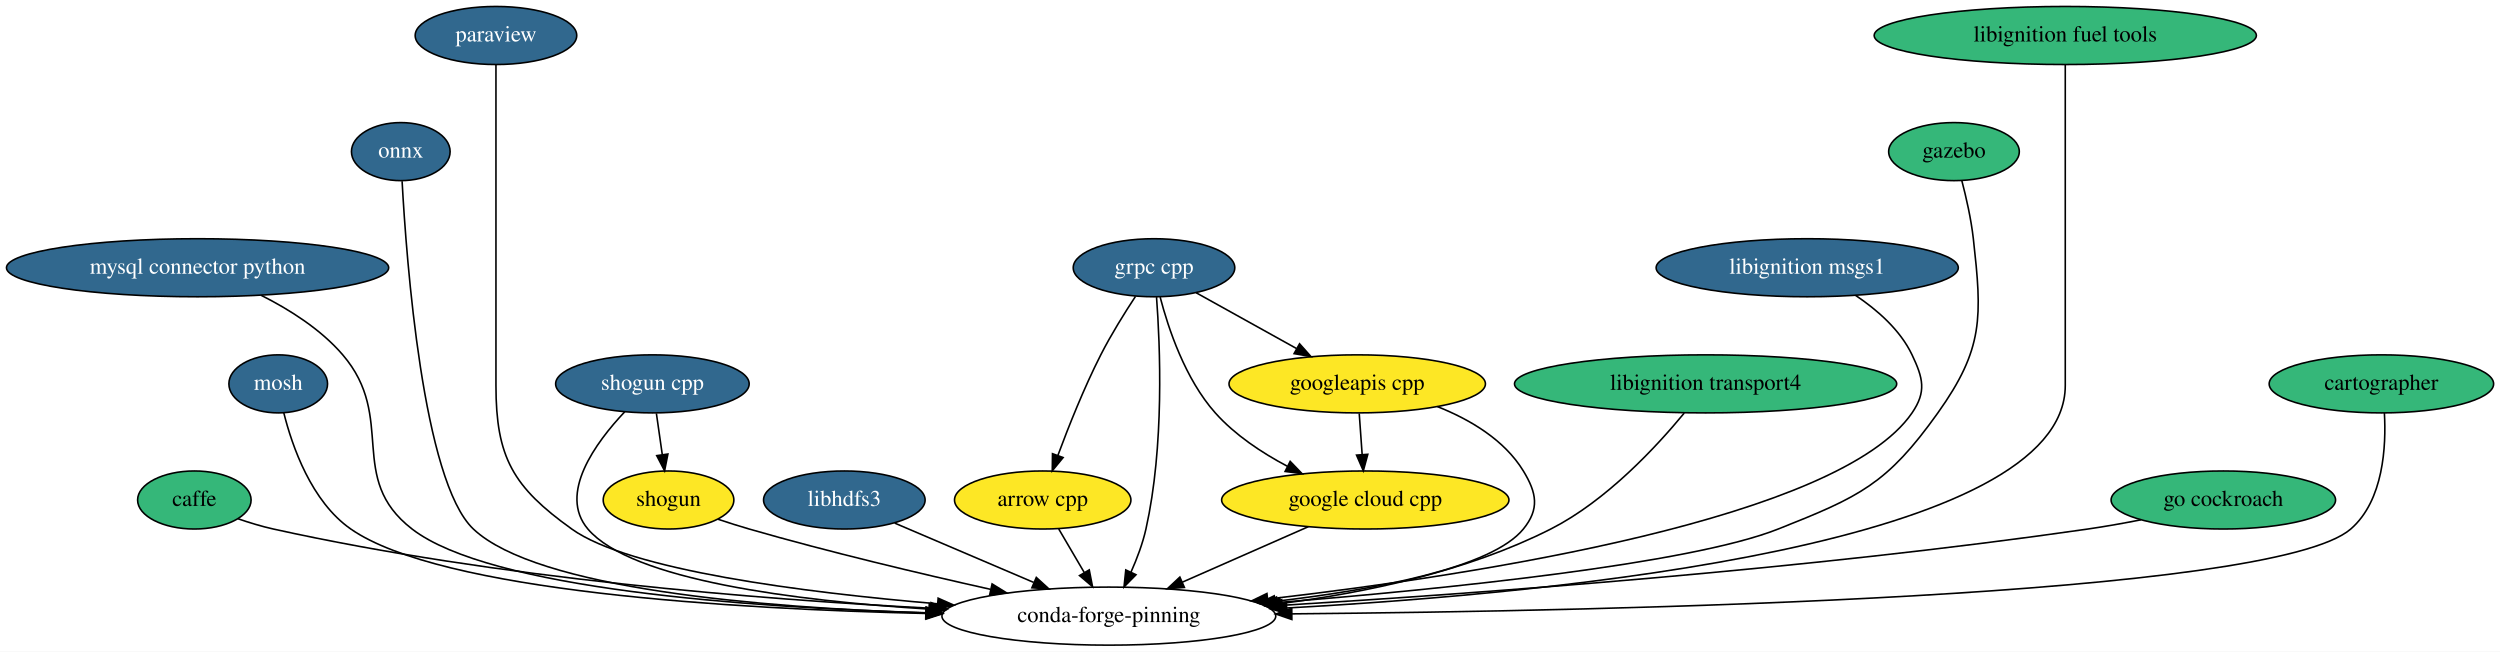
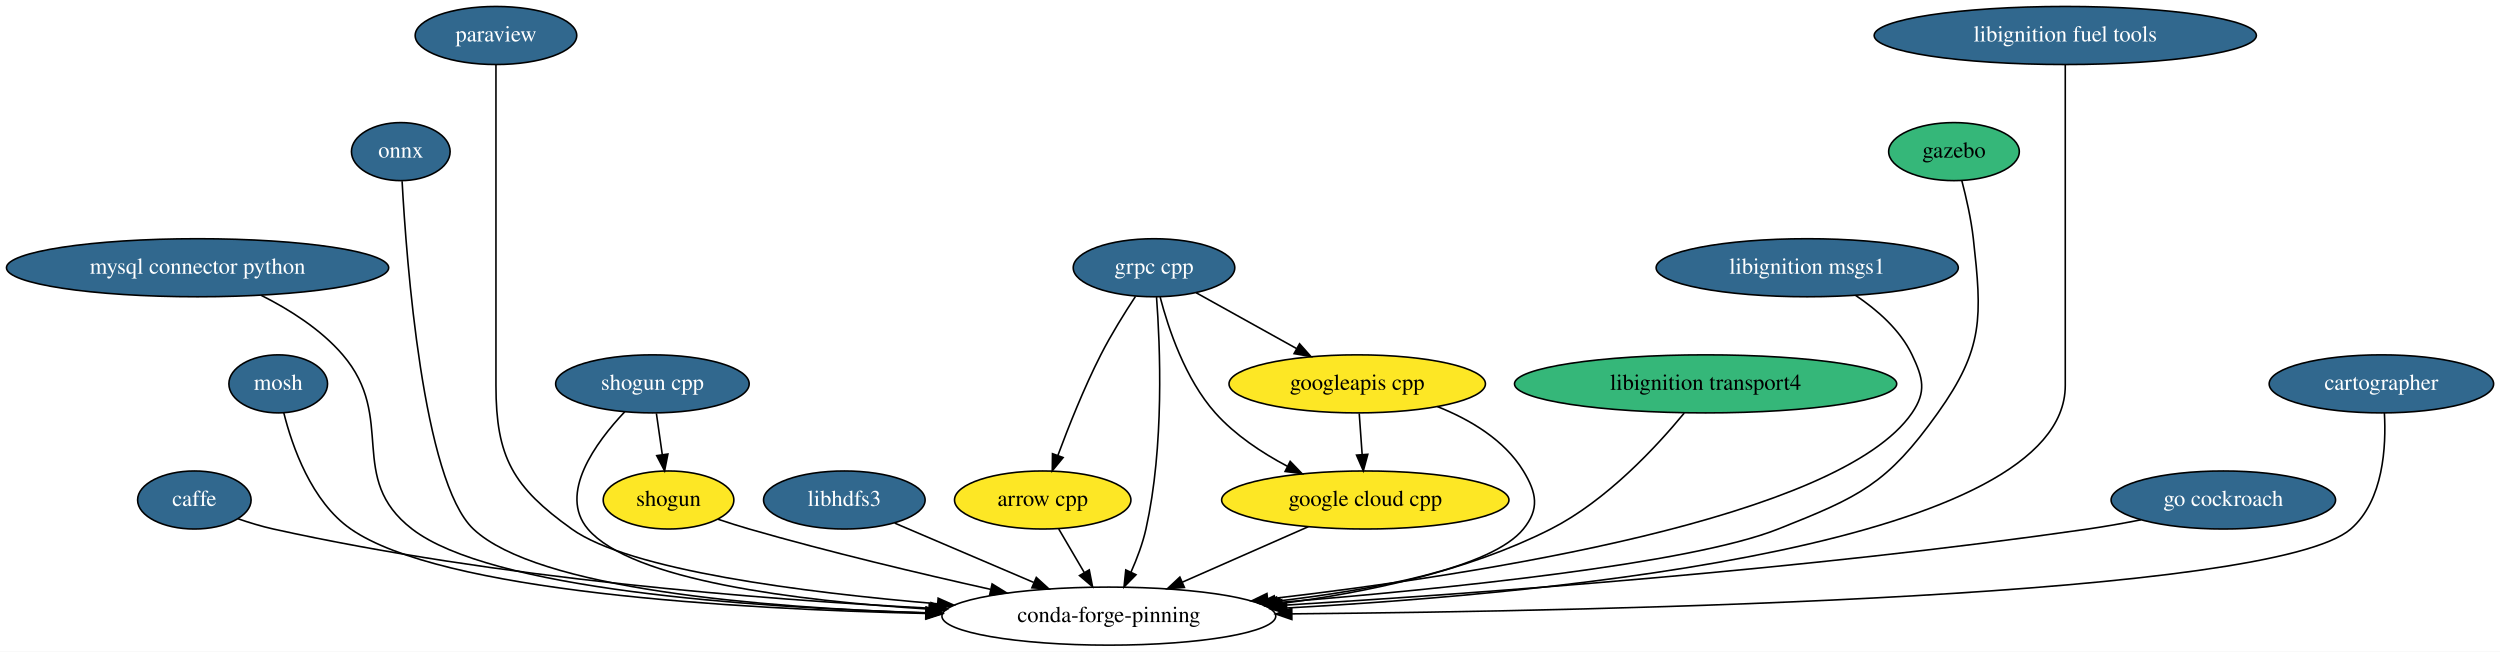
<svg xmlns="http://www.w3.org/2000/svg" xmlns:xlink="http://www.w3.org/1999/xlink" width="1550pt" height="404pt" viewBox="0.00 0.00 1550.04 404.00">
  <g id="graph0" class="graph" transform="scale(1 1) rotate(0) translate(4 400)">
    <polygon fill="white" stroke="transparent" points="-4,4 -4,-400 1546.04,-400 1546.04,4 -4,4" />
    <g id="node1" class="node">
      <g id="a_node1">
        <a xlink:href="https://github.com/conda-forge/arrow-cpp-feedstock" xlink:title="arrow cpp">
          <ellipse fill="#fde725" stroke="black" cx="642.5" cy="-90" rx="54.69" ry="18" />
          <text text-anchor="middle" x="642.5" y="-86.3" font-family="Times,serif" font-size="14.00">arrow cpp</text>
        </a>
      </g>
    </g>
    <g id="node2" class="node">
      <ellipse fill="none" stroke="black" cx="683.5" cy="-18" rx="103.5" ry="18" />
      <text text-anchor="middle" x="683.5" y="-14.3" font-family="Times,serif" font-size="14.00">conda-forge-pinning</text>
    </g>
    <g id="edge1" class="edge">
      <path fill="none" stroke="black" d="M652.42,-72.05C657.19,-63.92 663,-54 668.31,-44.94" />
      <polygon fill="black" stroke="black" points="671.35,-46.67 673.38,-36.28 665.31,-43.14 671.35,-46.67" />
    </g>
    <g id="node3" class="node">
      <g id="a_node3">
-         <a xlink:href="https://github.com/conda-forge/caffe-feedstock" xlink:title="caffe">
-           <ellipse fill="#35b779" stroke="black" cx="116.5" cy="-90" rx="35.19" ry="18" />
-           <text text-anchor="middle" x="116.5" y="-86.3" font-family="Times,serif" font-size="14.00">caffe</text>
+         <a xlink:href="https://github.com/conda-forge/caffe-feedstock/pull/59" xlink:title="caffe">
+           <ellipse fill="#31688e" stroke="black" cx="116.5" cy="-90" rx="35.19" ry="18" />
+           <text text-anchor="middle" x="116.5" y="-86.3" font-family="Times,serif" font-size="14.00" fill="white">caffe</text>
        </a>
      </g>
    </g>
    <g id="edge2" class="edge">
      <path fill="none" stroke="black" d="M143.39,-78.42C150.49,-75.97 158.2,-73.62 165.5,-72 304.02,-41.32 467.37,-28.34 573.06,-22.89" />
      <polygon fill="black" stroke="black" points="573.29,-26.38 583.1,-22.38 572.94,-19.39 573.29,-26.38" />
    </g>
    <g id="node4" class="node">
      <g id="a_node4">
        <a xlink:href="https://github.com/conda-forge/mosh-feedstock/pull/16" xlink:title="mosh">
          <ellipse fill="#31688e" stroke="black" cx="168.5" cy="-162" rx="30.59" ry="18" />
          <text text-anchor="middle" x="168.5" y="-158.3" font-family="Times,serif" font-size="14.00" fill="white">mosh</text>
        </a>
      </g>
    </g>
    <g id="edge3" class="edge">
      <path fill="none" stroke="black" d="M171.96,-144.03C177.14,-123.33 189.05,-89 213.5,-72 269.37,-33.16 449.85,-22.4 570.21,-19.64" />
      <polygon fill="black" stroke="black" points="570.29,-23.13 580.21,-19.42 570.14,-16.14 570.29,-23.13" />
    </g>
    <g id="node5" class="node">
      <g id="a_node5">
        <a xlink:href="https://github.com/conda-forge/mysql-connector-python-feedstock/pull/27" xlink:title="mysql connector python">
          <ellipse fill="#31688e" stroke="black" cx="118.5" cy="-234" rx="118.5" ry="18" />
          <text text-anchor="middle" x="118.5" y="-230.3" font-family="Times,serif" font-size="14.00" fill="white">mysql connector python</text>
        </a>
      </g>
    </g>
    <g id="edge4" class="edge">
      <path fill="none" stroke="black" d="M157.98,-216.88C175.39,-208.13 194.93,-195.83 208.5,-180 242.13,-140.78 210.59,-103.55 251.5,-72 299.8,-34.74 459.02,-23.4 570.03,-20.1" />
      <polygon fill="black" stroke="black" points="570.38,-23.59 580.28,-19.82 570.19,-16.6 570.38,-23.59" />
    </g>
    <g id="node6" class="node">
      <g id="a_node6">
        <a xlink:href="https://github.com/conda-forge/onnx-feedstock/pull/43" xlink:title="onnx">
          <ellipse fill="#31688e" stroke="black" cx="244.5" cy="-306" rx="30.59" ry="18" />
          <text text-anchor="middle" x="244.5" y="-302.3" font-family="Times,serif" font-size="14.00" fill="white">onnx</text>
        </a>
      </g>
    </g>
    <g id="edge5" class="edge">
      <path fill="none" stroke="black" d="M245.31,-287.66C247.97,-238.81 258.13,-101.63 289.5,-72 328.89,-34.79 468.19,-23.29 570.02,-19.96" />
      <polygon fill="black" stroke="black" points="570.17,-23.45 580.06,-19.65 569.96,-16.46 570.17,-23.45" />
    </g>
    <g id="node7" class="node">
      <g id="a_node7">
        <a xlink:href="https://github.com/conda-forge/paraview-feedstock/pull/88" xlink:title="paraview">
          <ellipse fill="#31688e" stroke="black" cx="303.5" cy="-378" rx="50.09" ry="18" />
          <text text-anchor="middle" x="303.5" y="-374.3" font-family="Times,serif" font-size="14.00" fill="white">paraview</text>
        </a>
      </g>
    </g>
    <g id="edge6" class="edge">
      <path fill="none" stroke="black" d="M303.5,-359.95C303.5,-333.29 303.5,-280.11 303.5,-235 303.5,-235 303.5,-235 303.5,-161 303.5,-116.27 314.13,-98.04 350.5,-72 386.12,-46.5 493.91,-32.7 577.31,-25.64" />
      <polygon fill="black" stroke="black" points="577.67,-29.12 587.35,-24.81 577.1,-22.14 577.67,-29.12" />
    </g>
    <g id="node8" class="node">
      <g id="a_node8">
        <a xlink:href="https://github.com/conda-forge/shogun-feedstock" xlink:title="shogun">
          <ellipse fill="#fde725" stroke="black" cx="410.5" cy="-90" rx="40.5" ry="18" />
          <text text-anchor="middle" x="410.5" y="-86.3" font-family="Times,serif" font-size="14.00">shogun</text>
        </a>
      </g>
    </g>
    <g id="edge7" class="edge">
      <path fill="none" stroke="black" d="M441.03,-78.11C447.43,-75.97 454.16,-73.83 460.5,-72 509.99,-57.74 566.43,-44.35 610.15,-34.6" />
      <polygon fill="black" stroke="black" points="611.12,-37.97 620.13,-32.39 609.61,-31.14 611.12,-37.97" />
    </g>
    <g id="node9" class="node">
      <g id="a_node9">
        <a xlink:href="https://github.com/conda-forge/shogun-cpp-feedstock/pull/39" xlink:title="shogun cpp">
          <ellipse fill="#31688e" stroke="black" cx="400.5" cy="-162" rx="60" ry="18" />
          <text text-anchor="middle" x="400.5" y="-158.3" font-family="Times,serif" font-size="14.00" fill="white">shogun cpp</text>
        </a>
      </g>
    </g>
    <g id="edge8" class="edge">
      <path fill="none" stroke="black" d="M383.36,-144.71C365.34,-125.62 341.97,-93.82 360.5,-72 387.47,-40.24 489.52,-27.48 571.78,-22.37" />
      <polygon fill="black" stroke="black" points="572.19,-25.85 581.97,-21.77 571.78,-18.86 572.19,-25.85" />
    </g>
    <g id="edge9" class="edge">
      <path fill="none" stroke="black" d="M402.97,-143.7C404.07,-135.98 405.4,-126.71 406.63,-118.11" />
      <polygon fill="black" stroke="black" points="410.11,-118.5 408.06,-108.1 403.18,-117.51 410.11,-118.5" />
    </g>
    <g id="node10" class="node">
      <g id="a_node10">
        <a xlink:href="https://github.com/conda-forge/libhdfs3-feedstock/pull/32" xlink:title="libhdfs3">
          <ellipse fill="#31688e" stroke="black" cx="519.5" cy="-90" rx="50.09" ry="18" />
          <text text-anchor="middle" x="519.5" y="-86.3" font-family="Times,serif" font-size="14.00" fill="white">libhdfs3</text>
        </a>
      </g>
    </g>
    <g id="edge10" class="edge">
      <path fill="none" stroke="black" d="M550.73,-75.67C575.09,-65.27 609.3,-50.67 636.9,-38.89" />
      <polygon fill="black" stroke="black" points="638.53,-42 646.35,-34.86 635.78,-35.56 638.53,-42" />
    </g>
    <g id="node11" class="node">
      <g id="a_node11">
        <a xlink:href="https://github.com/conda-forge/grpc-cpp-feedstock/pull/61" xlink:title="grpc cpp">
          <ellipse fill="#31688e" stroke="black" cx="711.5" cy="-234" rx="50.09" ry="18" />
          <text text-anchor="middle" x="711.5" y="-230.3" font-family="Times,serif" font-size="14.00" fill="white">grpc cpp</text>
        </a>
      </g>
    </g>
    <g id="edge11" class="edge">
      <path fill="none" stroke="black" d="M700.03,-216.25C693.3,-206.03 684.89,-192.56 678.5,-180 668.15,-159.66 658.58,-135.63 651.91,-117.66" />
      <polygon fill="black" stroke="black" points="655.14,-116.31 648.42,-108.12 648.56,-118.71 655.14,-116.31" />
    </g>
    <g id="edge12" class="edge">
      <path fill="none" stroke="black" d="M713.06,-215.82C715.3,-186.08 717.99,-123.3 706.5,-72 704.48,-62.99 700.95,-53.62 697.24,-45.3" />
      <polygon fill="black" stroke="black" points="700.33,-43.65 692.9,-36.1 694,-46.64 700.33,-43.65" />
    </g>
    <g id="node12" class="node">
      <g id="a_node12">
        <a xlink:href="https://github.com/conda-forge/google-cloud-cpp-feedstock" xlink:title="google cloud cpp">
          <ellipse fill="#fde725" stroke="black" cx="842.5" cy="-90" rx="89.08" ry="18" />
          <text text-anchor="middle" x="842.5" y="-86.3" font-family="Times,serif" font-size="14.00">google cloud cpp</text>
        </a>
      </g>
    </g>
    <g id="edge13" class="edge">
      <path fill="none" stroke="black" d="M715.31,-215.8C720.35,-196.44 730.83,-164.94 749.5,-144 761.7,-130.32 778.31,-119.31 794.11,-110.95" />
      <polygon fill="black" stroke="black" points="795.93,-113.95 803.28,-106.33 792.78,-107.7 795.93,-113.95" />
    </g>
    <g id="node13" class="node">
      <g id="a_node13">
        <a xlink:href="https://github.com/conda-forge/googleapis-cpp-feedstock" xlink:title="googleapis cpp">
          <ellipse fill="#fde725" stroke="black" cx="837.5" cy="-162" rx="79.5" ry="18" />
          <text text-anchor="middle" x="837.5" y="-158.3" font-family="Times,serif" font-size="14.00">googleapis cpp</text>
        </a>
      </g>
    </g>
    <g id="edge14" class="edge">
      <path fill="none" stroke="black" d="M737.61,-218.5C755.61,-208.49 779.82,-195.05 799.89,-183.89" />
      <polygon fill="black" stroke="black" points="801.75,-186.87 808.79,-178.95 798.35,-180.75 801.75,-186.87" />
    </g>
    <g id="edge15" class="edge">
      <path fill="none" stroke="black" d="M807.21,-73.46C784.17,-63.32 753.87,-49.98 729.02,-39.04" />
      <polygon fill="black" stroke="black" points="730.35,-35.8 719.79,-34.98 727.53,-42.21 730.35,-35.8" />
    </g>
    <g id="edge16" class="edge">
      <path fill="none" stroke="black" d="M887.2,-147.92C907.4,-139.89 928.72,-127.31 940.5,-108 948.83,-94.34 950.61,-84.4 940.5,-72 920.87,-47.9 849.15,-34.44 786.45,-27.12" />
      <polygon fill="black" stroke="black" points="786.8,-23.63 776.47,-25.99 786.02,-30.59 786.8,-23.63" />
    </g>
    <g id="edge17" class="edge">
      <path fill="none" stroke="black" d="M838.74,-143.7C839.29,-135.98 839.95,-126.71 840.56,-118.11" />
      <polygon fill="black" stroke="black" points="844.06,-118.33 841.28,-108.1 837.07,-117.83 844.06,-118.33" />
    </g>
    <g id="node14" class="node">
      <g id="a_node14">
        <a xlink:href="https://github.com/conda-forge/libignition-transport4-feedstock" xlink:title="libignition transport4">
          <ellipse fill="#35b779" stroke="black" cx="1053.5" cy="-162" rx="118.5" ry="18" />
          <text text-anchor="middle" x="1053.5" y="-158.3" font-family="Times,serif" font-size="14.00">libignition transport4</text>
        </a>
      </g>
    </g>
    <g id="edge18" class="edge">
      <path fill="none" stroke="black" d="M1040.24,-143.89C1023.35,-123.38 992.16,-89.58 957.5,-72 905.84,-45.8 842.68,-32.52 790.02,-25.79" />
      <polygon fill="black" stroke="black" points="790.33,-22.3 779.98,-24.57 789.48,-29.25 790.33,-22.3" />
    </g>
    <g id="node15" class="node">
      <g id="a_node15">
        <a xlink:href="https://github.com/conda-forge/libignition-msgs1-feedstock/pull/5" xlink:title="libignition msgs1">
          <ellipse fill="#31688e" stroke="black" cx="1116.5" cy="-234" rx="93.68" ry="18" />
          <text text-anchor="middle" x="1116.5" y="-230.3" font-family="Times,serif" font-size="14.00" fill="white">libignition msgs1</text>
        </a>
      </g>
    </g>
    <g id="edge19" class="edge">
      <path fill="none" stroke="black" d="M1146.38,-216.93C1159.74,-207.99 1174.13,-195.52 1181.5,-180 1188.36,-165.55 1190.54,-157.2 1181.5,-144 1136.72,-78.65 914.05,-43.79 782.1,-28.58" />
      <polygon fill="black" stroke="black" points="782.31,-25.08 771.98,-27.43 781.52,-32.04 782.31,-25.08" />
    </g>
    <g id="node16" class="node">
      <g id="a_node16">
        <a xlink:href="https://github.com/conda-forge/gazebo-feedstock" xlink:title="gazebo">
          <ellipse fill="#35b779" stroke="black" cx="1207.5" cy="-306" rx="40.5" ry="18" />
          <text text-anchor="middle" x="1207.5" y="-302.3" font-family="Times,serif" font-size="14.00">gazebo</text>
        </a>
      </g>
    </g>
    <g id="edge20" class="edge">
      <path fill="none" stroke="black" d="M1212.37,-287.98C1215.06,-277.67 1218.14,-264.19 1219.5,-252 1224.94,-203.32 1225.93,-183.89 1197.5,-144 1165.92,-99.7 1149.07,-92.07 1098.5,-72 1043.78,-50.28 891.96,-34.81 787.95,-26.39" />
      <polygon fill="black" stroke="black" points="787.98,-22.88 777.73,-25.58 787.42,-29.86 787.98,-22.88" />
    </g>
    <g id="node17" class="node">
      <g id="a_node17">
-         <a xlink:href="https://github.com/conda-forge/libignition-fuel-tools-feedstock" xlink:title="libignition fuel tools">
-           <ellipse fill="#35b779" stroke="black" cx="1276.5" cy="-378" rx="118.5" ry="18" />
-           <text text-anchor="middle" x="1276.5" y="-374.3" font-family="Times,serif" font-size="14.00">libignition fuel tools</text>
+         <a xlink:href="https://github.com/conda-forge/libignition-fuel-tools-feedstock/pull/5" xlink:title="libignition fuel tools">
+           <ellipse fill="#31688e" stroke="black" cx="1276.5" cy="-378" rx="118.5" ry="18" />
+           <text text-anchor="middle" x="1276.5" y="-374.3" font-family="Times,serif" font-size="14.00" fill="white">libignition fuel tools</text>
        </a>
      </g>
    </g>
    <g id="edge21" class="edge">
      <path fill="none" stroke="black" d="M1276.5,-359.95C1276.5,-333.29 1276.5,-280.11 1276.5,-235 1276.5,-235 1276.5,-235 1276.5,-161 1276.5,-62.85 965.37,-32.38 793.84,-23.05" />
      <polygon fill="black" stroke="black" points="793.93,-19.55 783.76,-22.51 793.56,-26.54 793.93,-19.55" />
    </g>
    <g id="node18" class="node">
      <g id="a_node18">
-         <a xlink:href="https://github.com/conda-forge/go-cockroach-feedstock" xlink:title="go cockroach">
-           <ellipse fill="#35b779" stroke="black" cx="1374.5" cy="-90" rx="69.59" ry="18" />
-           <text text-anchor="middle" x="1374.5" y="-86.3" font-family="Times,serif" font-size="14.00">go cockroach</text>
+         <a xlink:href="https://github.com/conda-forge/go-cockroach-feedstock/pull/6" xlink:title="go cockroach">
+           <ellipse fill="#31688e" stroke="black" cx="1374.5" cy="-90" rx="69.59" ry="18" />
+           <text text-anchor="middle" x="1374.5" y="-86.3" font-family="Times,serif" font-size="14.00" fill="white">go cockroach</text>
        </a>
      </g>
    </g>
    <g id="edge22" class="edge">
      <path fill="none" stroke="black" d="M1323.58,-77.74C1312.7,-75.6 1301.25,-73.55 1290.5,-72 1116.49,-46.88 912.58,-32.04 790.93,-24.71" />
      <polygon fill="black" stroke="black" points="791.06,-21.22 780.87,-24.12 790.64,-28.2 791.06,-21.22" />
    </g>
    <g id="node19" class="node">
      <g id="a_node19">
-         <a xlink:href="https://github.com/conda-forge/cartographer-feedstock" xlink:title="cartographer">
-           <ellipse fill="#35b779" stroke="black" cx="1472.5" cy="-162" rx="69.59" ry="18" />
-           <text text-anchor="middle" x="1472.5" y="-158.3" font-family="Times,serif" font-size="14.00">cartographer</text>
+         <a xlink:href="https://github.com/conda-forge/cartographer-feedstock/pull/2" xlink:title="cartographer">
+           <ellipse fill="#31688e" stroke="black" cx="1472.5" cy="-162" rx="69.59" ry="18" />
+           <text text-anchor="middle" x="1472.5" y="-158.3" font-family="Times,serif" font-size="14.00" fill="white">cartographer</text>
        </a>
      </g>
    </g>
    <g id="edge23" class="edge">
      <path fill="none" stroke="black" d="M1474.36,-143.94C1475.53,-123.47 1473.91,-89.7 1453.5,-72 1405.1,-30.01 999.18,-21.18 797.01,-19.4" />
      <polygon fill="black" stroke="black" points="796.97,-15.9 786.94,-19.31 796.91,-22.9 796.97,-15.9" />
    </g>
  </g>
</svg>
